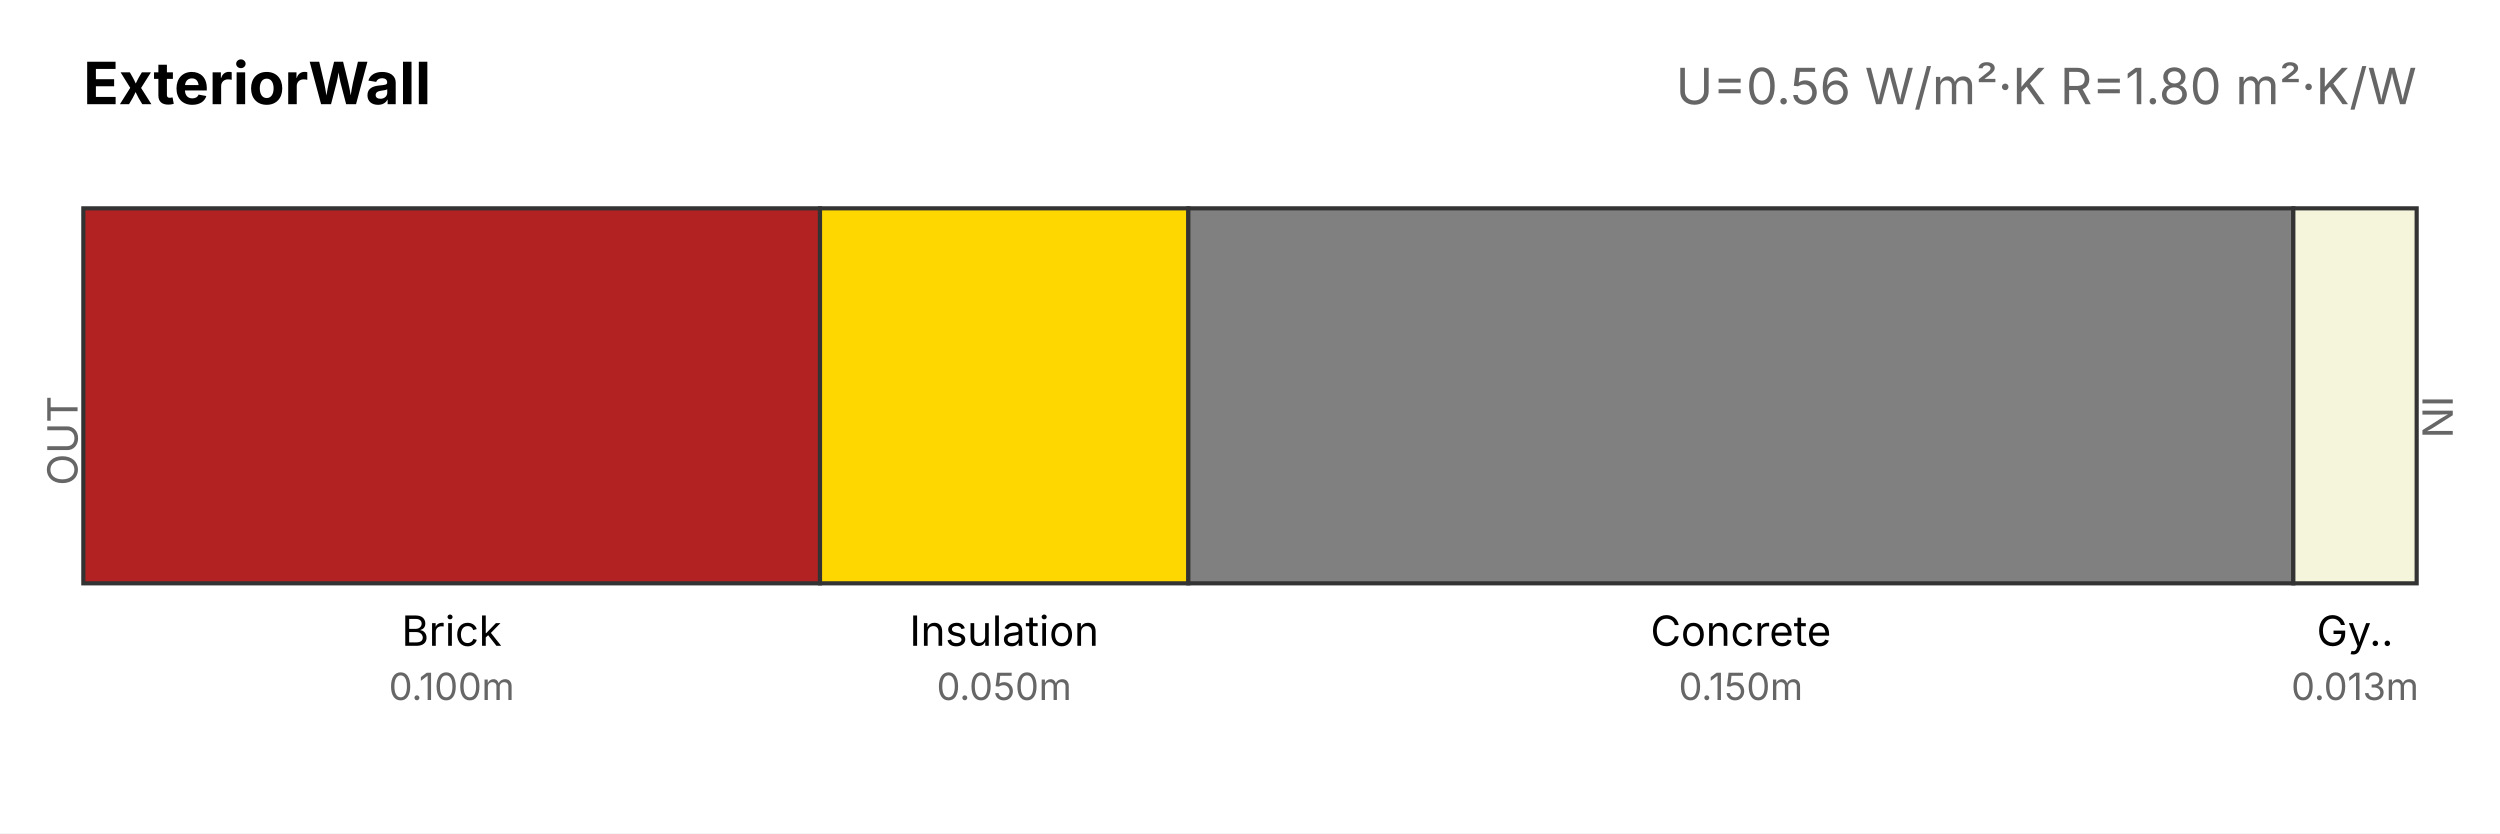
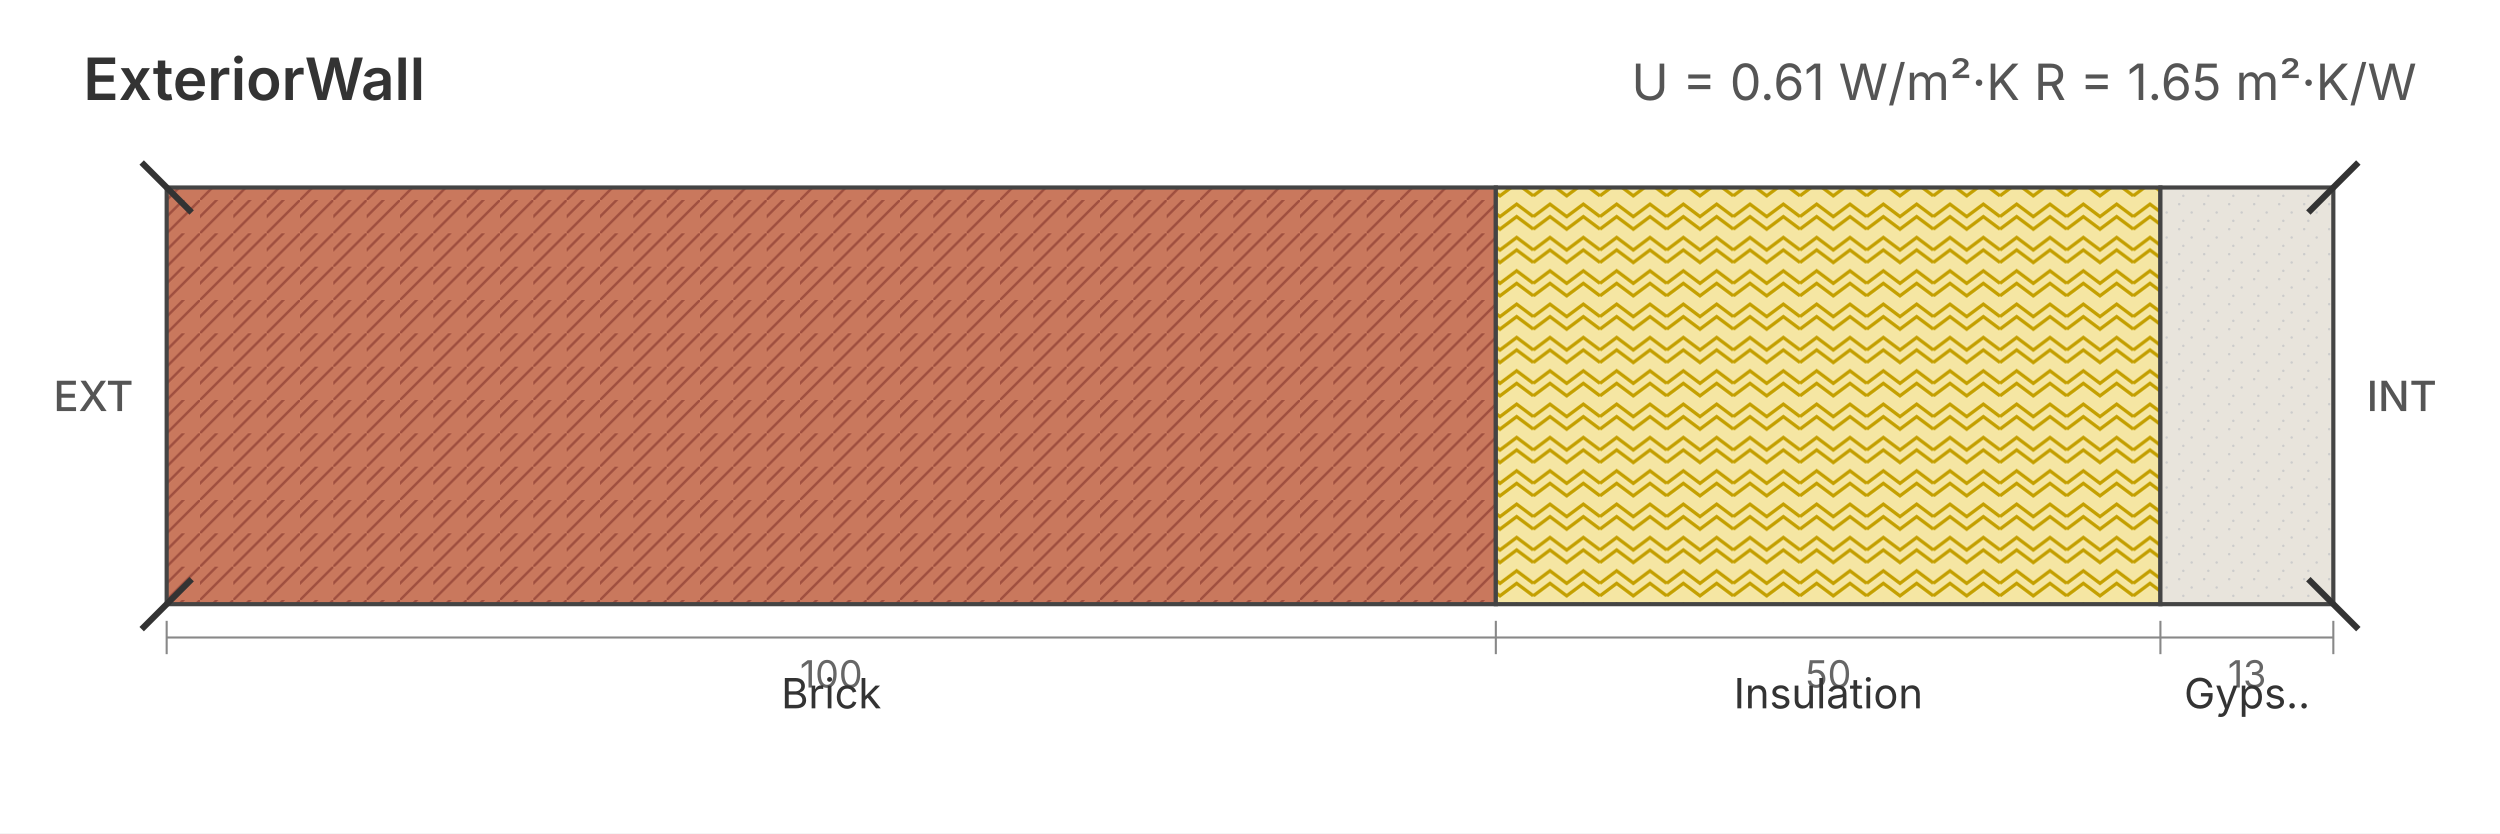
<svg xmlns="http://www.w3.org/2000/svg" width="600" height="200" viewBox="0 0 600 200">
  <defs>
-     <pattern id="air-gap-pattern" patternUnits="userSpaceOnUse" width="8" height="8">
-       <rect width="8" height="8" fill="#add8e6" />
-       <line x1="0" y1="8" x2="8" y2="0" stroke="#87ceeb" stroke-width="1" />
+     <pattern id="hatch-gypsum" patternUnits="userSpaceOnUse" width="6" height="6">
+       <rect width="6" height="6" fill="#e8e4dc" />
+       <circle cx="1" cy="1" r="0.3" fill="#ccc" />
+       <circle cx="4" cy="3" r="0.3" fill="#ccc" />
+       <circle cx="2" cy="5" r="0.3" fill="#ccc" />
    </pattern>
-     <pattern id="nomass-pattern" patternUnits="userSpaceOnUse" width="6" height="6">
-       <rect width="6" height="6" fill="#e6e6fa" />
-       <circle cx="3" cy="3" r="1" fill="#9370db" />
+     <pattern id="hatch-brick" patternUnits="userSpaceOnUse" width="8" height="8">
+       <rect width="8" height="8" fill="#c9785d" />
+       <line x1="0" y1="8" x2="8" y2="0" stroke="#a05040" stroke-width="0.6" />
+       <line x1="-2" y1="6" x2="6" y2="-2" stroke="#a05040" stroke-width="0.6" />
    </pattern>
-     <pattern id="glass-pattern" patternUnits="userSpaceOnUse" width="4" height="4">
-       <rect width="4" height="4" fill="#87ceeb" />
-       <line x1="2" y1="0" x2="2" y2="4" stroke="#4682b4" stroke-width="0.5" opacity="0.5" />
+     <pattern id="hatch-insulation" patternUnits="userSpaceOnUse" width="16" height="8">
+       <rect width="16" height="8" fill="#f5e6a3" />
+       <path d="M0,4 L4,1 L8,4 L12,1 L16,4" stroke="#c4a000" stroke-width="0.8" fill="none" />
+       <path d="M0,7 L4,4 L8,7 L12,4 L16,7" stroke="#c4a000" stroke-width="0.8" fill="none" />
    </pattern>
+     <marker id="arrow" markerWidth="6" markerHeight="6" refX="5" refY="3" orient="auto">
+       <path d="M0,0 L0,6 L6,3 z" fill="#666" />
+     </marker>
+     <marker id="arrow-rev" markerWidth="6" markerHeight="6" refX="1" refY="3" orient="auto">
+       <path d="M6,0 L6,6 L0,3 z" fill="#666" />
+     </marker>
  </defs>
  <style>
-     .title { font-family: system-ui, -apple-system, sans-serif; font-size: 14px; font-weight: bold; }
-     .subtitle { font-family: system-ui, -apple-system, sans-serif; font-size: 12px; fill: #666; }
-     .layer-label { font-family: system-ui, -apple-system, sans-serif; font-size: 10px; }
-     .layer-sublabel { font-family: system-ui, -apple-system, sans-serif; font-size: 9px; fill: #666; }
-     .side-label { font-family: system-ui, -apple-system, sans-serif; font-size: 10px; fill: #666; }
-     .layer-rect { stroke: #333; stroke-width: 1; }
-     .low-e-indicator { fill: none; stroke: #ff6600; stroke-width: 2; }
+     .title { font-family: system-ui, -apple-system, sans-serif; font-size: 14px; font-weight: 600; fill: #333; }
+     .thermal-props { font-family: system-ui, -apple-system, sans-serif; font-size: 12px; fill: #555; }
+     .layer-label { font-family: system-ui, -apple-system, sans-serif; font-size: 10px; fill: #333; }
+     .dim-text { font-family: system-ui, -apple-system, sans-serif; font-size: 9px; fill: #666; }
+     .side-label { font-family: system-ui, -apple-system, sans-serif; font-size: 10px; fill: #555; font-weight: 500; }
+     .layer-rect { stroke: #444; stroke-width: 1; }
+     .section-cut { stroke: #333; stroke-width: 1.5; }
+     .dim-line { stroke: #888; stroke-width: 0.5; }
+     .low-e-coating { fill: none; stroke: #e65100; stroke-width: 2.5; stroke-linecap: round; }
  </style>
  <rect width="600" height="200" fill="#ffffff" />
  <g class="header">
-     <text x="20" y="25" class="title">ExteriorWall</text>
-     <text x="580" y="25" text-anchor="end" class="subtitle">U=0.56 W/m²·K  R=1.80 m²·K/W</text>
+     <text x="20" y="24" class="title">ExteriorWall</text>
+     <text x="580" y="24" text-anchor="end" class="thermal-props">U = 0.61 W/m²·K   R = 1.65 m²·K/W</text>
  </g>
-   <g class="layer" data-index="0">
-     <rect x="20.0" y="50.0" width="176.8" height="90.0" fill="#b22222" class="layer-rect" />
+   <g class="layer" data-index="0" data-name="Brick">
+     <rect x="40.0" y="45.0" width="319.0" height="100.0" fill="url(#hatch-brick)" class="layer-rect" />
  </g>
-   <g class="layer" data-index="1">
-     <rect x="196.8" y="50.0" width="88.4" height="90.0" fill="#ffd700" class="layer-rect" />
+   <g class="layer" data-index="1" data-name="Insulation">
+     <rect x="359.0" y="45.0" width="159.5" height="100.0" fill="url(#hatch-insulation)" class="layer-rect" />
  </g>
-   <g class="layer" data-index="2">
-     <rect x="285.2" y="50.0" width="265.2" height="90.0" fill="#808080" class="layer-rect" />
+   <g class="layer" data-index="2" data-name="Gypsum Board">
+     <rect x="518.5" y="45.0" width="41.5" height="100.0" fill="url(#hatch-gypsum)" class="layer-rect" />
  </g>
-   <g class="layer" data-index="3">
-     <rect x="550.4" y="50.0" width="29.6" height="90.0" fill="#f5f5dc" class="layer-rect" />
+   <g class="section-cuts">
+     <line x1="34.0" y1="39.0" x2="46.0" y2="51.0" class="section-cut" />
+     <line x1="554.0" y1="51.0" x2="566.0" y2="39.0" class="section-cut" />
+     <line x1="34.0" y1="151.0" x2="46.0" y2="139.0" class="section-cut" />
+     <line x1="554.0" y1="139.0" x2="566.0" y2="151.0" class="section-cut" />
  </g>
  <g class="side-labels">
-     <text x="15" y="95.0" text-anchor="end" dominant-baseline="middle" class="side-label" transform="rotate(-90, 15, 95.0)">OUT</text>
-     <text x="585" y="95.0" text-anchor="start" dominant-baseline="middle" class="side-label" transform="rotate(90, 585, 95.0)">IN</text>
+     <text x="32.0" y="95.0" text-anchor="end" dominant-baseline="middle" class="side-label">EXT</text>
+     <text x="568.0" y="95.0" text-anchor="start" dominant-baseline="middle" class="side-label">INT</text>
+   </g>
+   <g class="dimensions">
+     <line x1="40.0" y1="149.0" x2="40.0" y2="157.0" class="dim-line" />
+     <text x="199.5" y="165.0" text-anchor="middle" class="dim-text">100</text>
+     <line x1="359.0" y1="149.0" x2="359.0" y2="157.0" class="dim-line" />
+     <text x="438.8" y="165.0" text-anchor="middle" class="dim-text">50</text>
+     <line x1="518.5" y1="149.0" x2="518.5" y2="157.0" class="dim-line" />
+     <text x="539.3" y="165.0" text-anchor="middle" class="dim-text">13</text>
+     <line x1="560.0" y1="149.0" x2="560.0" y2="157.0" class="dim-line" />
+     <line x1="40.0" y1="153.0" x2="560.0" y2="153.0" class="dim-line" />
  </g>
  <g class="footer">
-     <text x="108.4" y="155" text-anchor="middle" class="layer-label">Brick</text>
-     <text x="108.4" y="168" text-anchor="middle" class="layer-sublabel">0.100m</text>
-     <text x="241.0" y="155" text-anchor="middle" class="layer-label">Insulation</text>
-     <text x="241.0" y="168" text-anchor="middle" class="layer-sublabel">0.050m</text>
-     <text x="417.8" y="155" text-anchor="middle" class="layer-label">Concrete</text>
-     <text x="417.8" y="168" text-anchor="middle" class="layer-sublabel">0.150m</text>
-     <text x="565.2" y="155" text-anchor="middle" class="layer-label">Gy..</text>
-     <text x="565.2" y="168" text-anchor="middle" class="layer-sublabel">0.013m</text>
+     <text x="199.5" y="170.0" text-anchor="middle" class="layer-label">Brick</text>
+     <text x="438.8" y="170.0" text-anchor="middle" class="layer-label">Insulation</text>
+     <text x="539.3" y="170.0" text-anchor="middle" class="layer-label">Gyps..</text>
  </g>
</svg>
